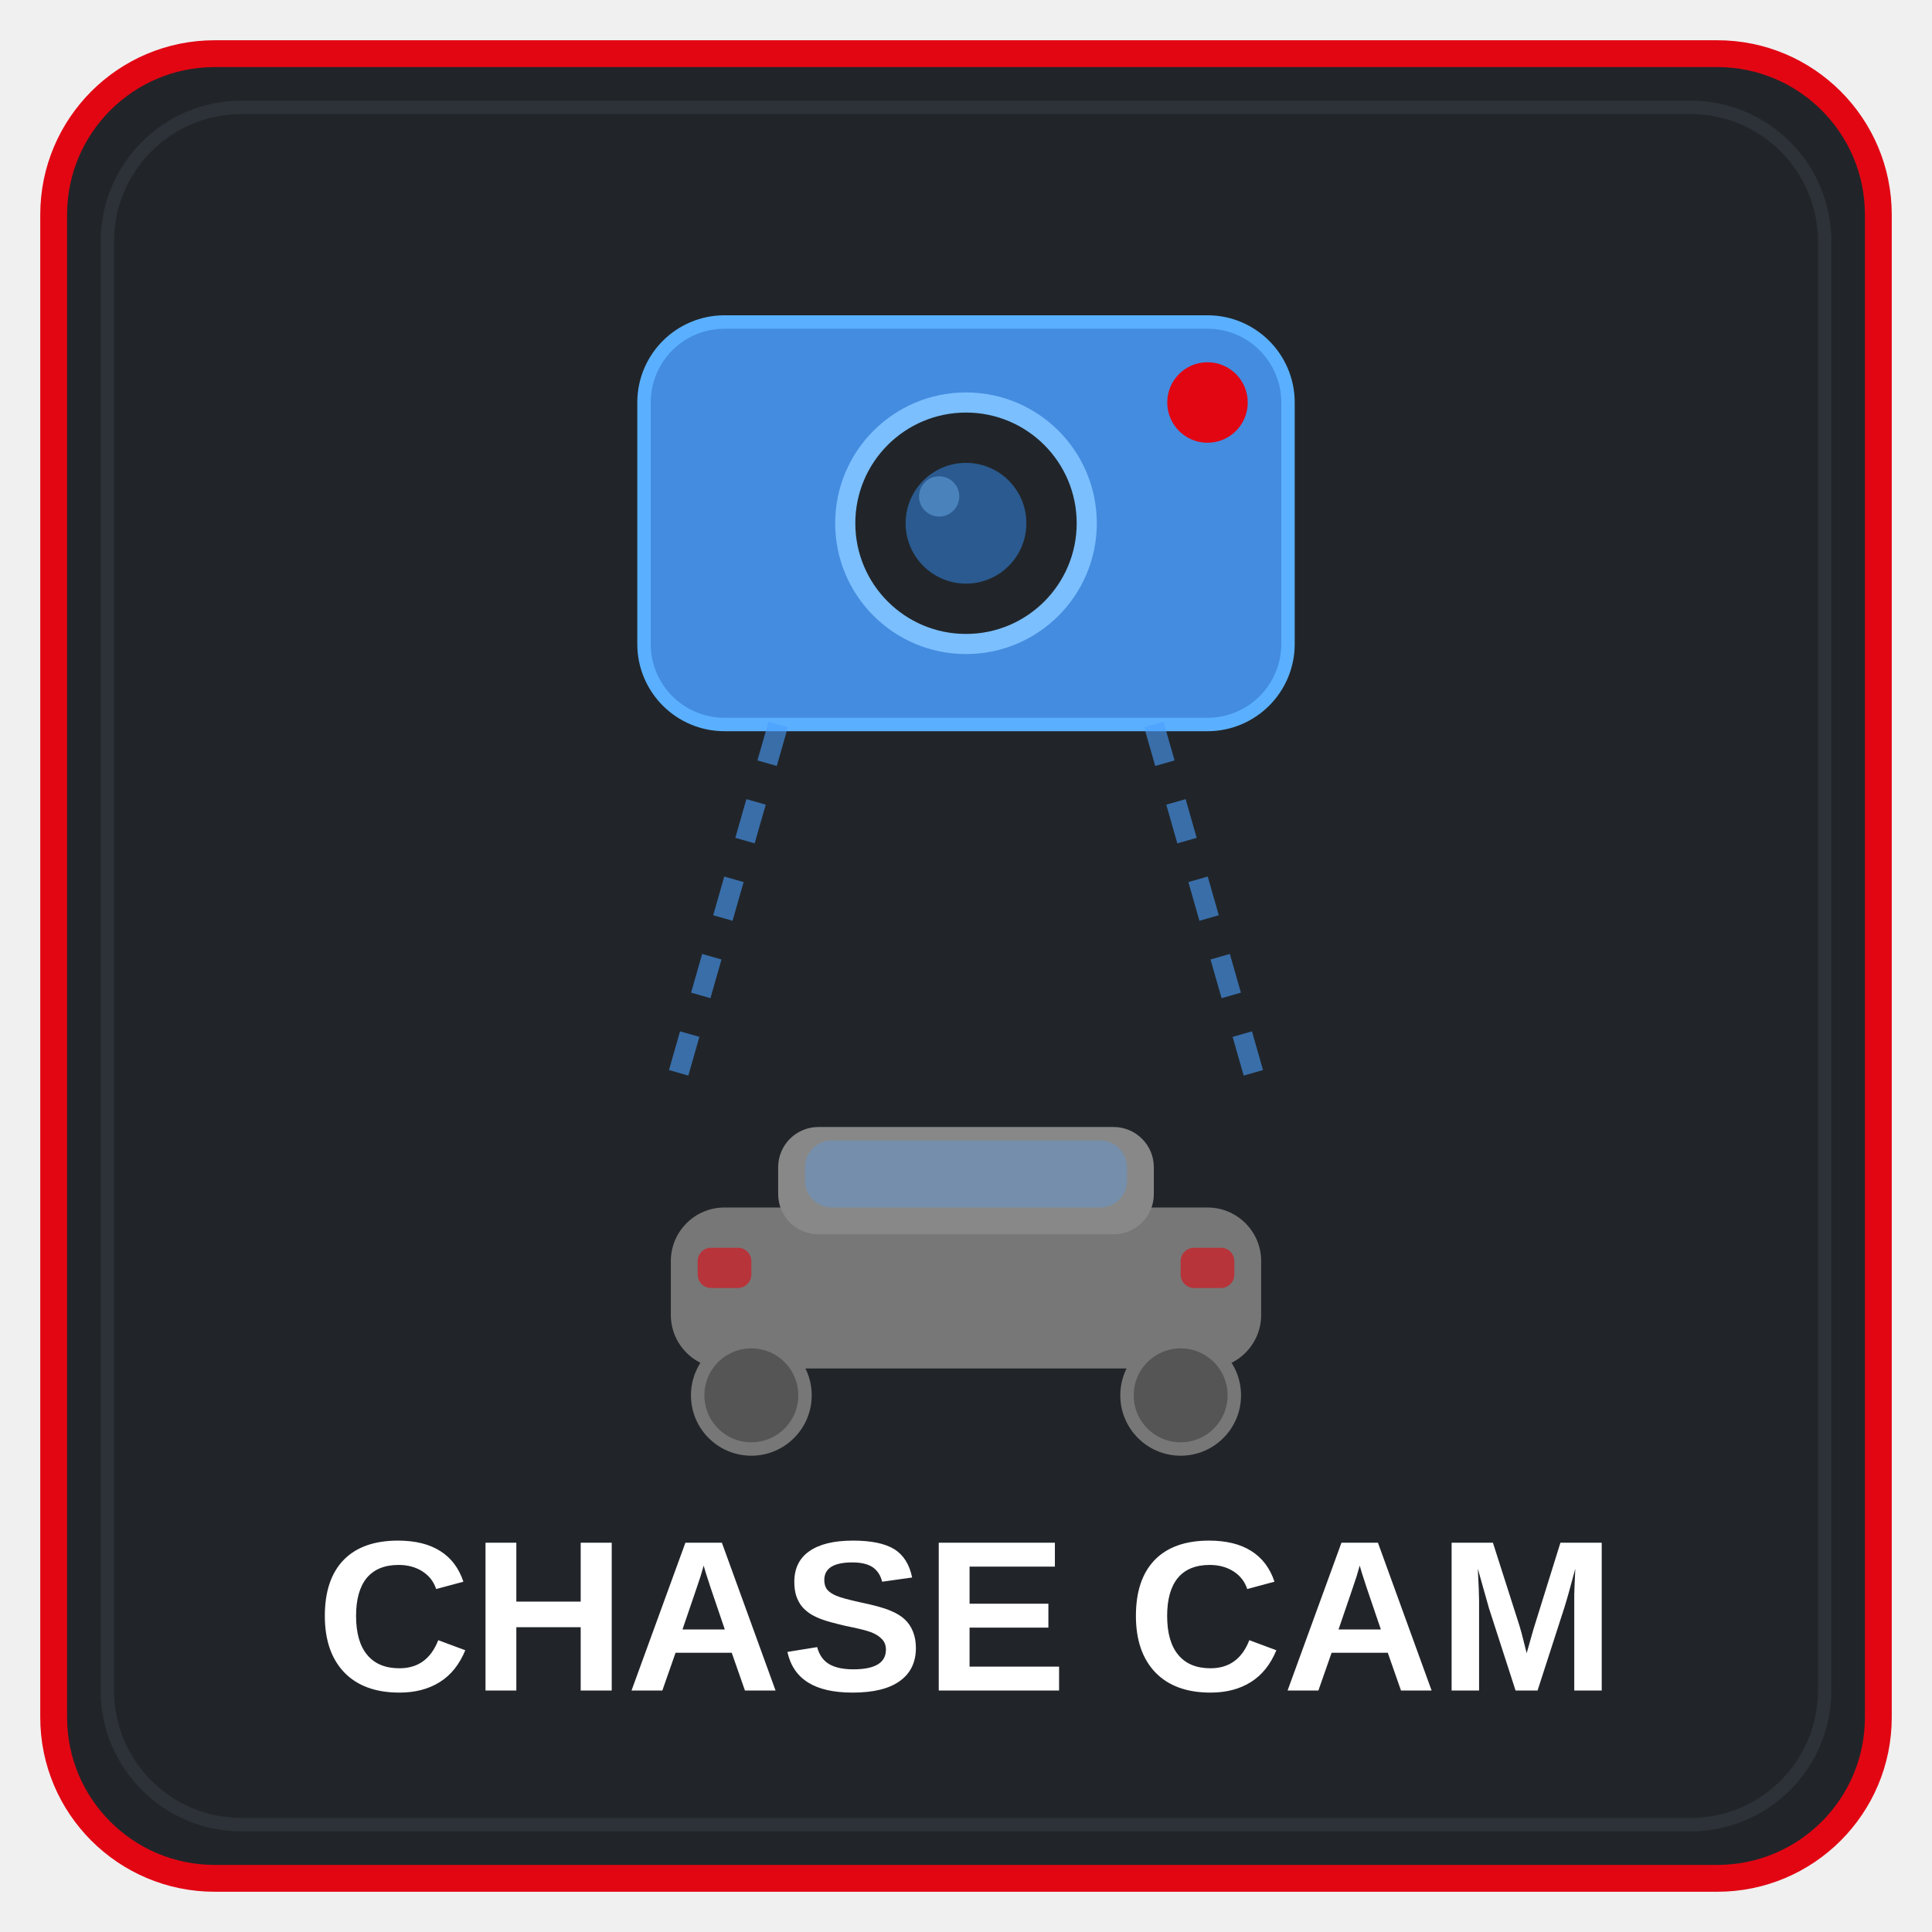
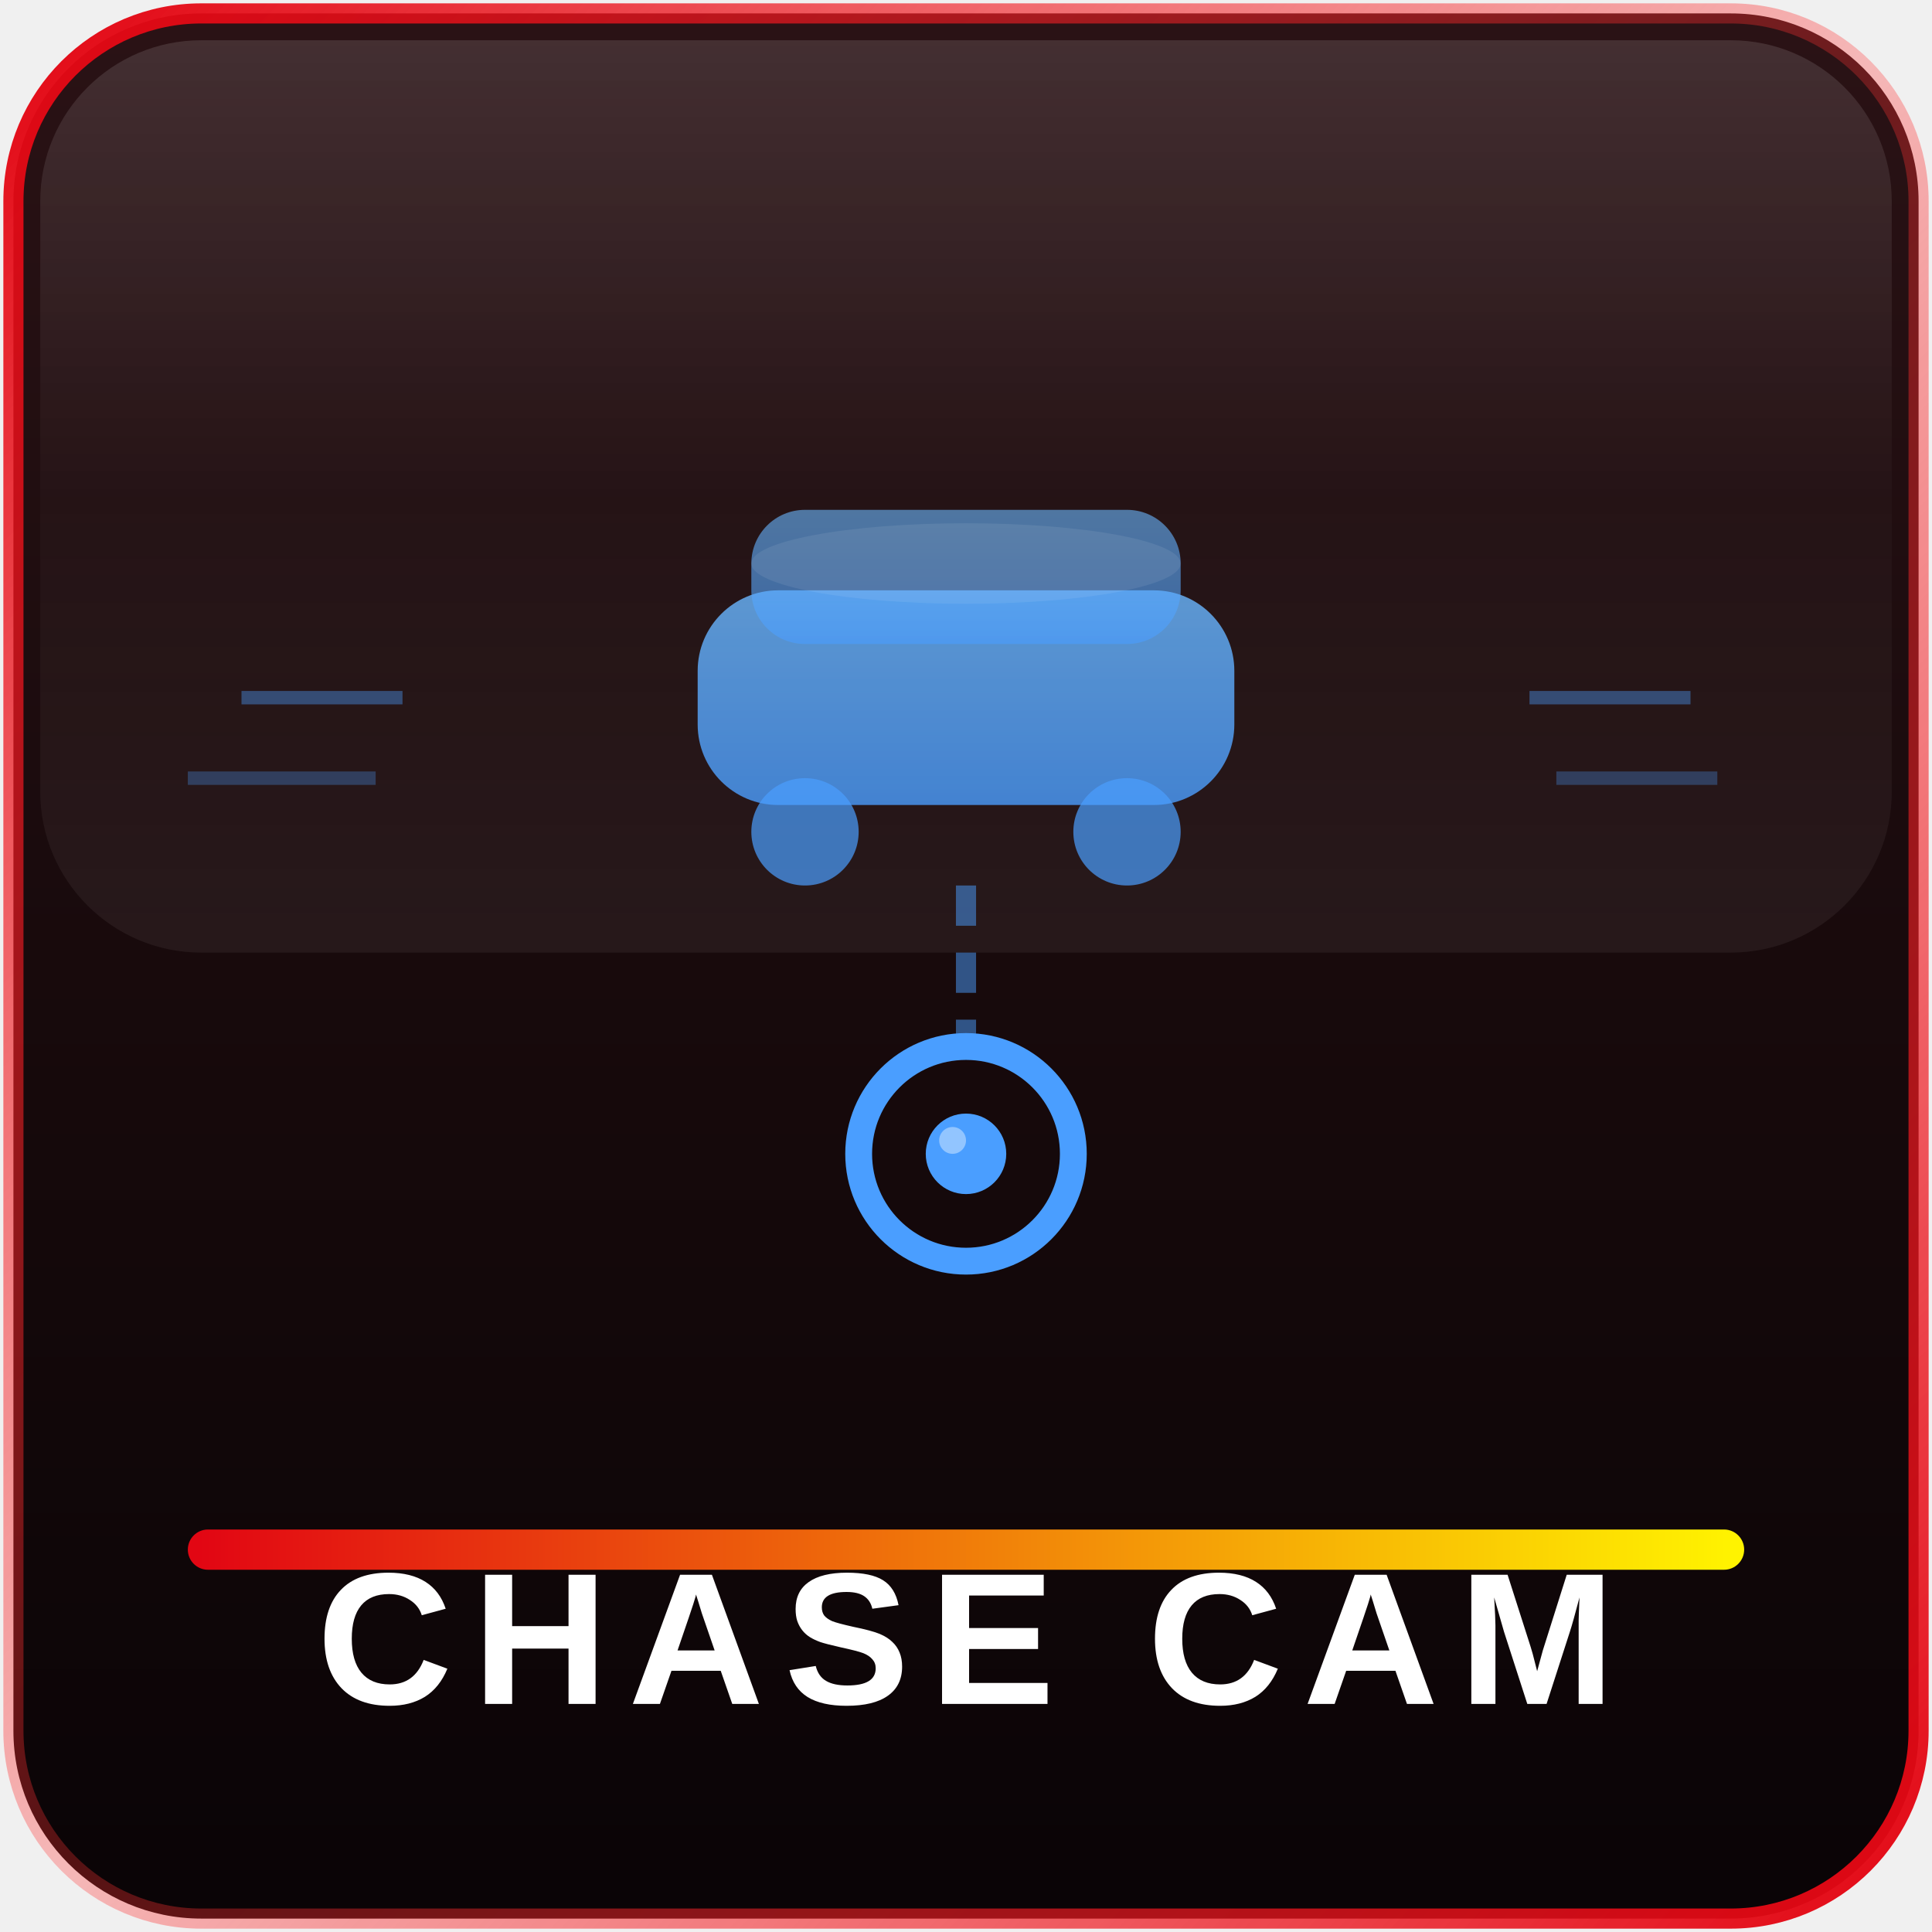
- <svg xmlns="http://www.w3.org/2000/svg" viewBox="0 0 144 144" width="144" height="144">
-   <rect x="4" y="4" width="136" height="136" rx="12" fill="#212529" stroke="#e20613" stroke-width="2" />
-   <rect x="8" y="8" width="128" height="128" rx="10" fill="none" stroke="#2d3238" stroke-width="1" />
-   <rect x="48" y="24" width="48" height="30" rx="6" fill="#4a9eff" opacity="0.85" />
-   <rect x="48" y="24" width="48" height="30" rx="6" fill="none" stroke="#5ab0ff" stroke-width="1" />
-   <circle cx="72" cy="39" r="9" fill="#212529" stroke="#7bbfff" stroke-width="1.5" />
-   <circle cx="72" cy="39" r="4.5" fill="#2a5a8f" />
-   <circle cx="70" cy="37" r="1.5" fill="#7bbfff" opacity="0.4" />
-   <circle cx="90" cy="30" r="3" fill="#e20613" />
-   <line x1="58" y1="54" x2="50" y2="82" stroke="#4a9eff" stroke-width="1.5" stroke-dasharray="3,3" opacity="0.6" />
-   <line x1="86" y1="54" x2="94" y2="82" stroke="#4a9eff" stroke-width="1.5" stroke-dasharray="3,3" opacity="0.6" />
-   <g transform="translate(72, 96)">
-     <rect x="-22" y="-6" width="44" height="12" rx="4" fill="#777" />
-     <rect x="-14" y="-12" width="28" height="8" rx="3" fill="#888" />
-     <circle cx="-16" cy="8" r="4" fill="#555" stroke="#777" stroke-width="1" />
-     <circle cx="16" cy="8" r="4" fill="#555" stroke="#777" stroke-width="1" />
-     <rect x="-12" y="-11" width="24" height="5" rx="2" fill="#4a9eff" opacity="0.3" />
-     <rect x="-20" y="-3" width="4" height="3" rx="1" fill="#e20613" opacity="0.6" />
-     <rect x="16" y="-3" width="4" height="3" rx="1" fill="#e20613" opacity="0.6" />
-   </g>
-   <text x="72" y="126" text-anchor="middle" font-family="Arial,Helvetica,sans-serif" font-size="16" font-weight="bold" fill="white">CHASE CAM</text>
+ <svg xmlns="http://www.w3.org/2000/svg" viewBox="0 0 144 144">
+   <defs>
+     <linearGradient id="gcc-bg" x1="0" y1="0" x2="0" y2="1">
+       <stop offset="0%" stop-color="#2a1215" />
+       <stop offset="50%" stop-color="#180a0c" />
+       <stop offset="100%" stop-color="#0a0406" />
+     </linearGradient>
+     <linearGradient id="gcc-border" x1="0" y1="0" x2="1" y2="1">
+       <stop offset="0%" stop-color="#e20613" />
+       <stop offset="50%" stop-color="#ff3333" stop-opacity="0.3" />
+       <stop offset="100%" stop-color="#e20613" />
+     </linearGradient>
+     <linearGradient id="gcc-shine" x1="0" y1="0" x2="0" y2="1">
+       <stop offset="0%" stop-color="#ffffff" stop-opacity="0.12" />
+       <stop offset="50%" stop-color="#ffffff" stop-opacity="0.02" />
+       <stop offset="100%" stop-color="#ffffff" stop-opacity="0.06" />
+     </linearGradient>
+     <linearGradient id="gcc-car" x1="0" y1="0" x2="0" y2="1">
+       <stop offset="0%" stop-color="#6bb8ff" />
+       <stop offset="100%" stop-color="#4a9eff" />
+     </linearGradient>
+     <linearGradient id="gcc-accent" x1="0" y1="0" x2="1" y2="0">
+       <stop offset="0%" stop-color="#e20613" />
+       <stop offset="100%" stop-color="#fff300" />
+     </linearGradient>
+   </defs>
+   <rect x="1" y="1" width="142" height="142" rx="14" fill="url(#gcc-bg)" stroke="url(#gcc-border)" stroke-width="1.5" />
+   <rect x="3" y="3" width="138" height="68" rx="12" fill="url(#gcc-shine)" />
+   <rect x="52" y="44" width="40" height="16" rx="6" fill="url(#gcc-car)" opacity="0.8" />
+   <rect x="56" y="38" width="32" height="10" rx="4" fill="url(#gcc-car)" opacity="0.6" />
+   <circle cx="60" cy="62" r="4" fill="#4a9eff" opacity="0.7" />
+   <circle cx="84" cy="62" r="4" fill="#4a9eff" opacity="0.7" />
+   <circle cx="72" cy="86" r="8" fill="none" stroke="#4a9eff" stroke-width="2" />
+   <circle cx="72" cy="86" r="3" fill="#4a9eff" />
+   <circle cx="71" cy="85" r="1" fill="#ffffff" opacity="0.4" />
+   <line x1="72" y1="66" x2="72" y2="78" stroke="#4a9eff" stroke-width="1.5" stroke-dasharray="3,2" opacity="0.5" />
+   <line x1="30" y1="52" x2="18" y2="52" stroke="#4a9eff" stroke-width="1" opacity="0.4" />
+   <line x1="28" y1="58" x2="14" y2="58" stroke="#4a9eff" stroke-width="1" opacity="0.3" />
+   <line x1="126" y1="52" x2="114" y2="52" stroke="#4a9eff" stroke-width="1" opacity="0.4" />
+   <line x1="128" y1="58" x2="116" y2="58" stroke="#4a9eff" stroke-width="1" opacity="0.3" />
+   <ellipse cx="72" cy="42" rx="16" ry="3" fill="#ffffff" opacity="0.08" />
+   <rect x="14" y="114" width="116" height="3" rx="1.5" fill="url(#gcc-accent)" />
+   <text x="72" y="127" text-anchor="middle" font-family="Arial,Helvetica,sans-serif" font-size="14" font-weight="bold" fill="#ffffff" letter-spacing="1.5">CHASE CAM</text>
</svg>
